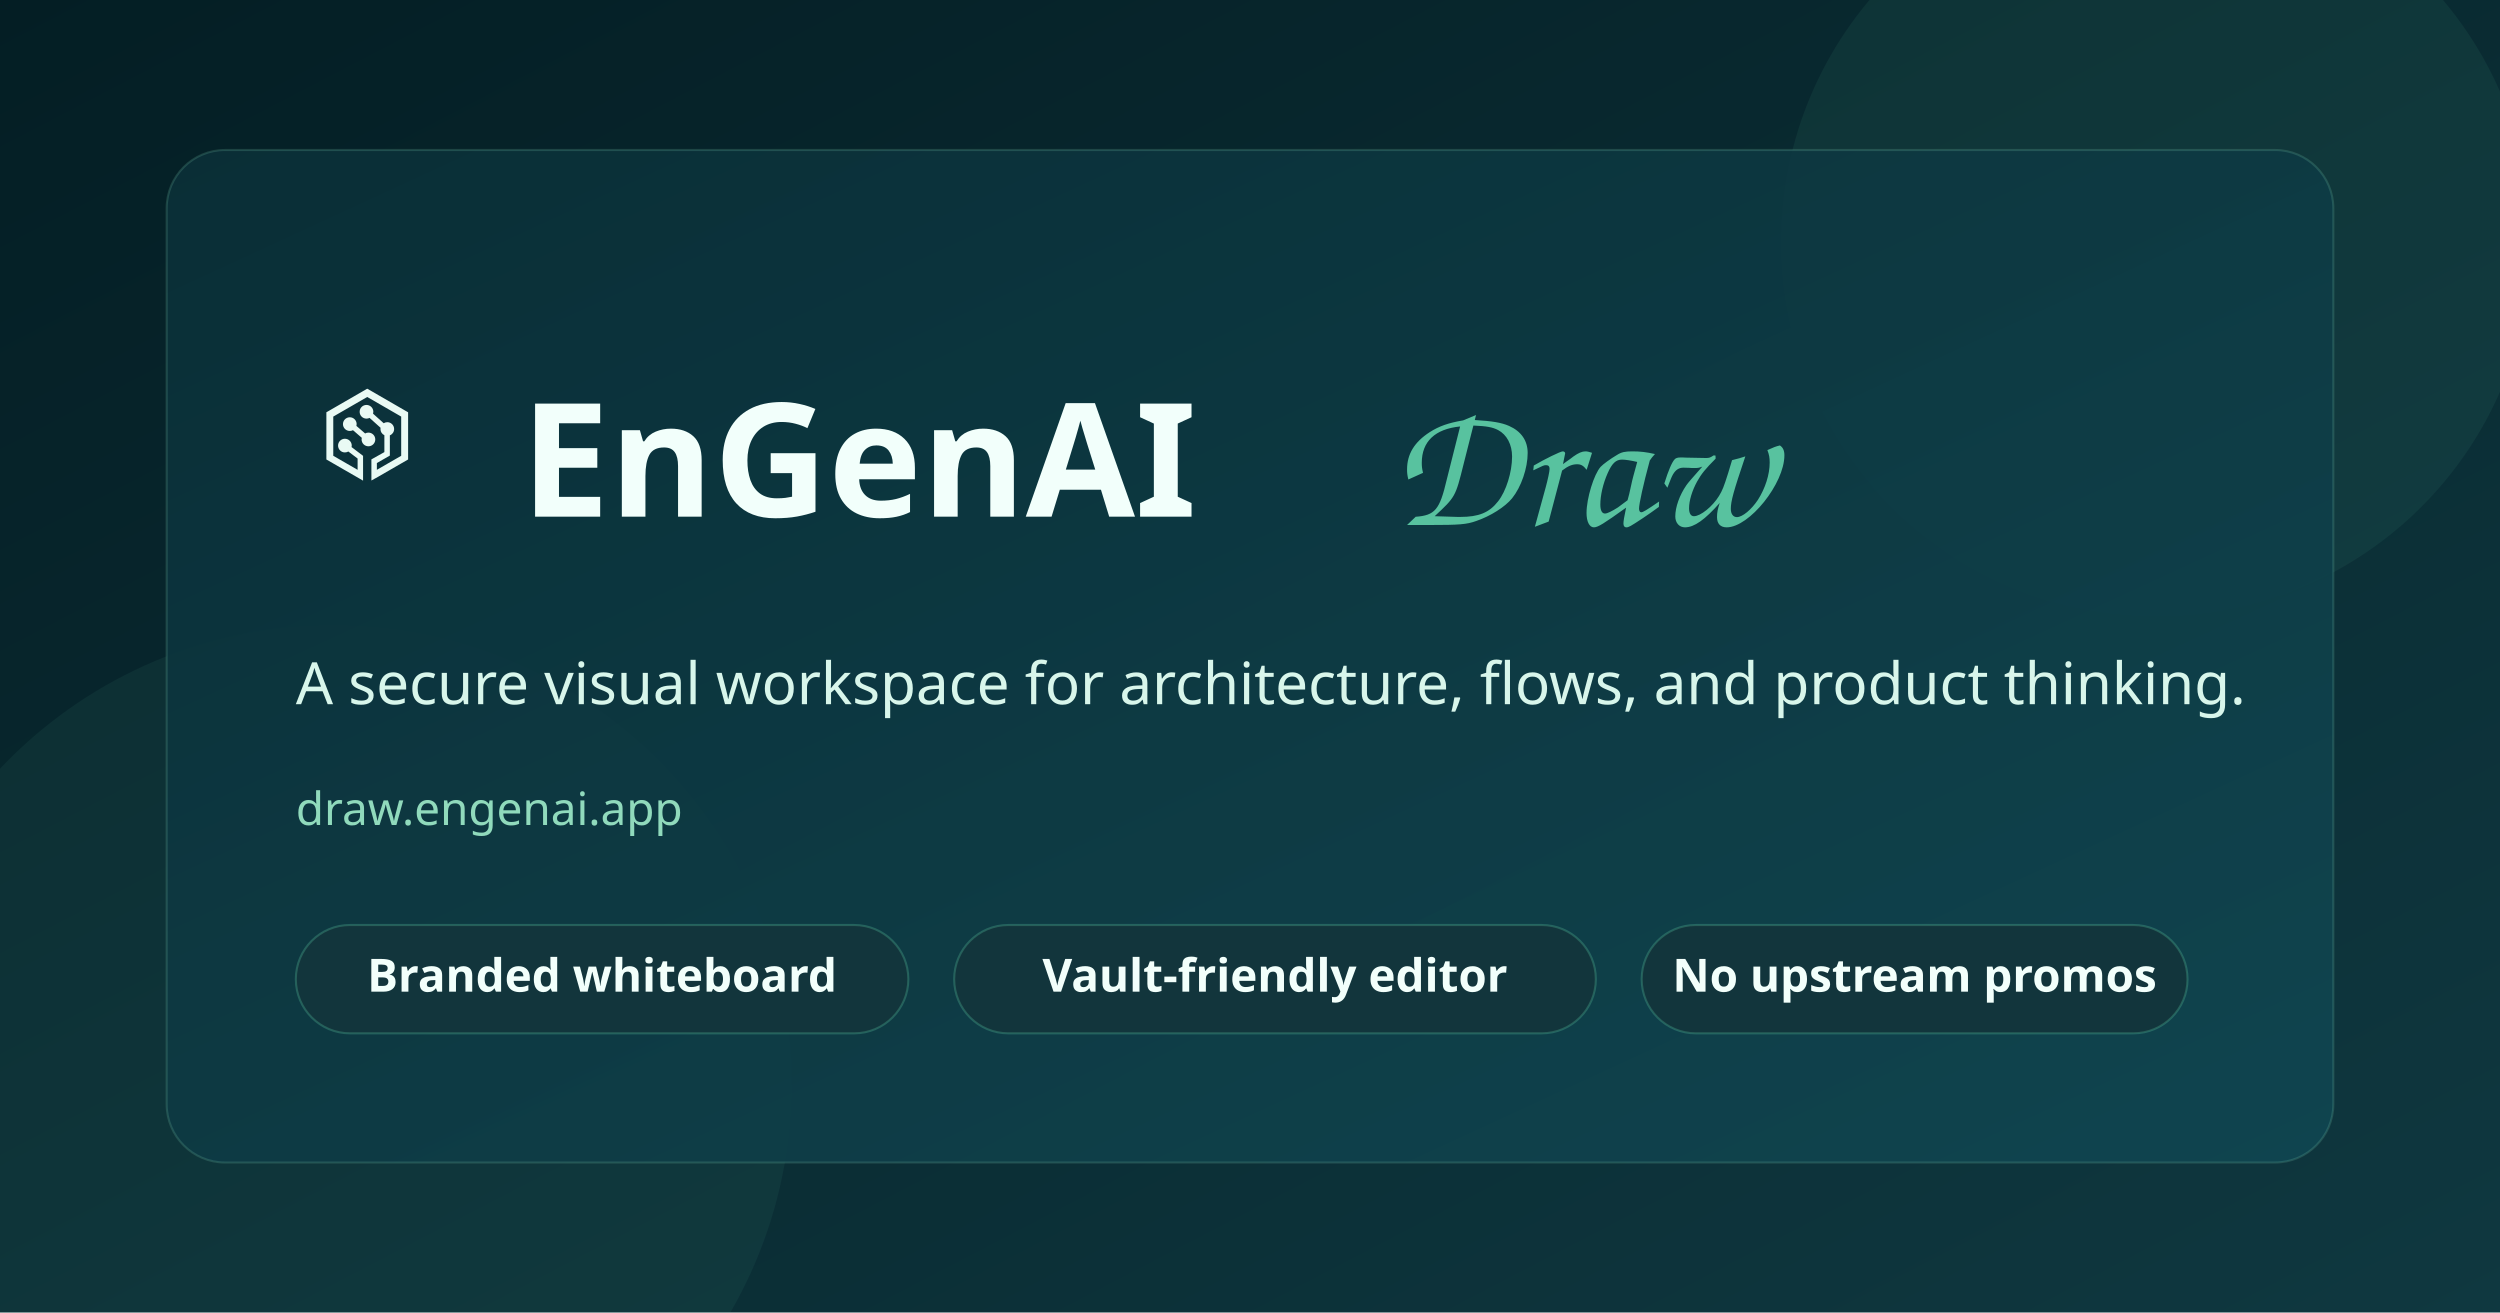
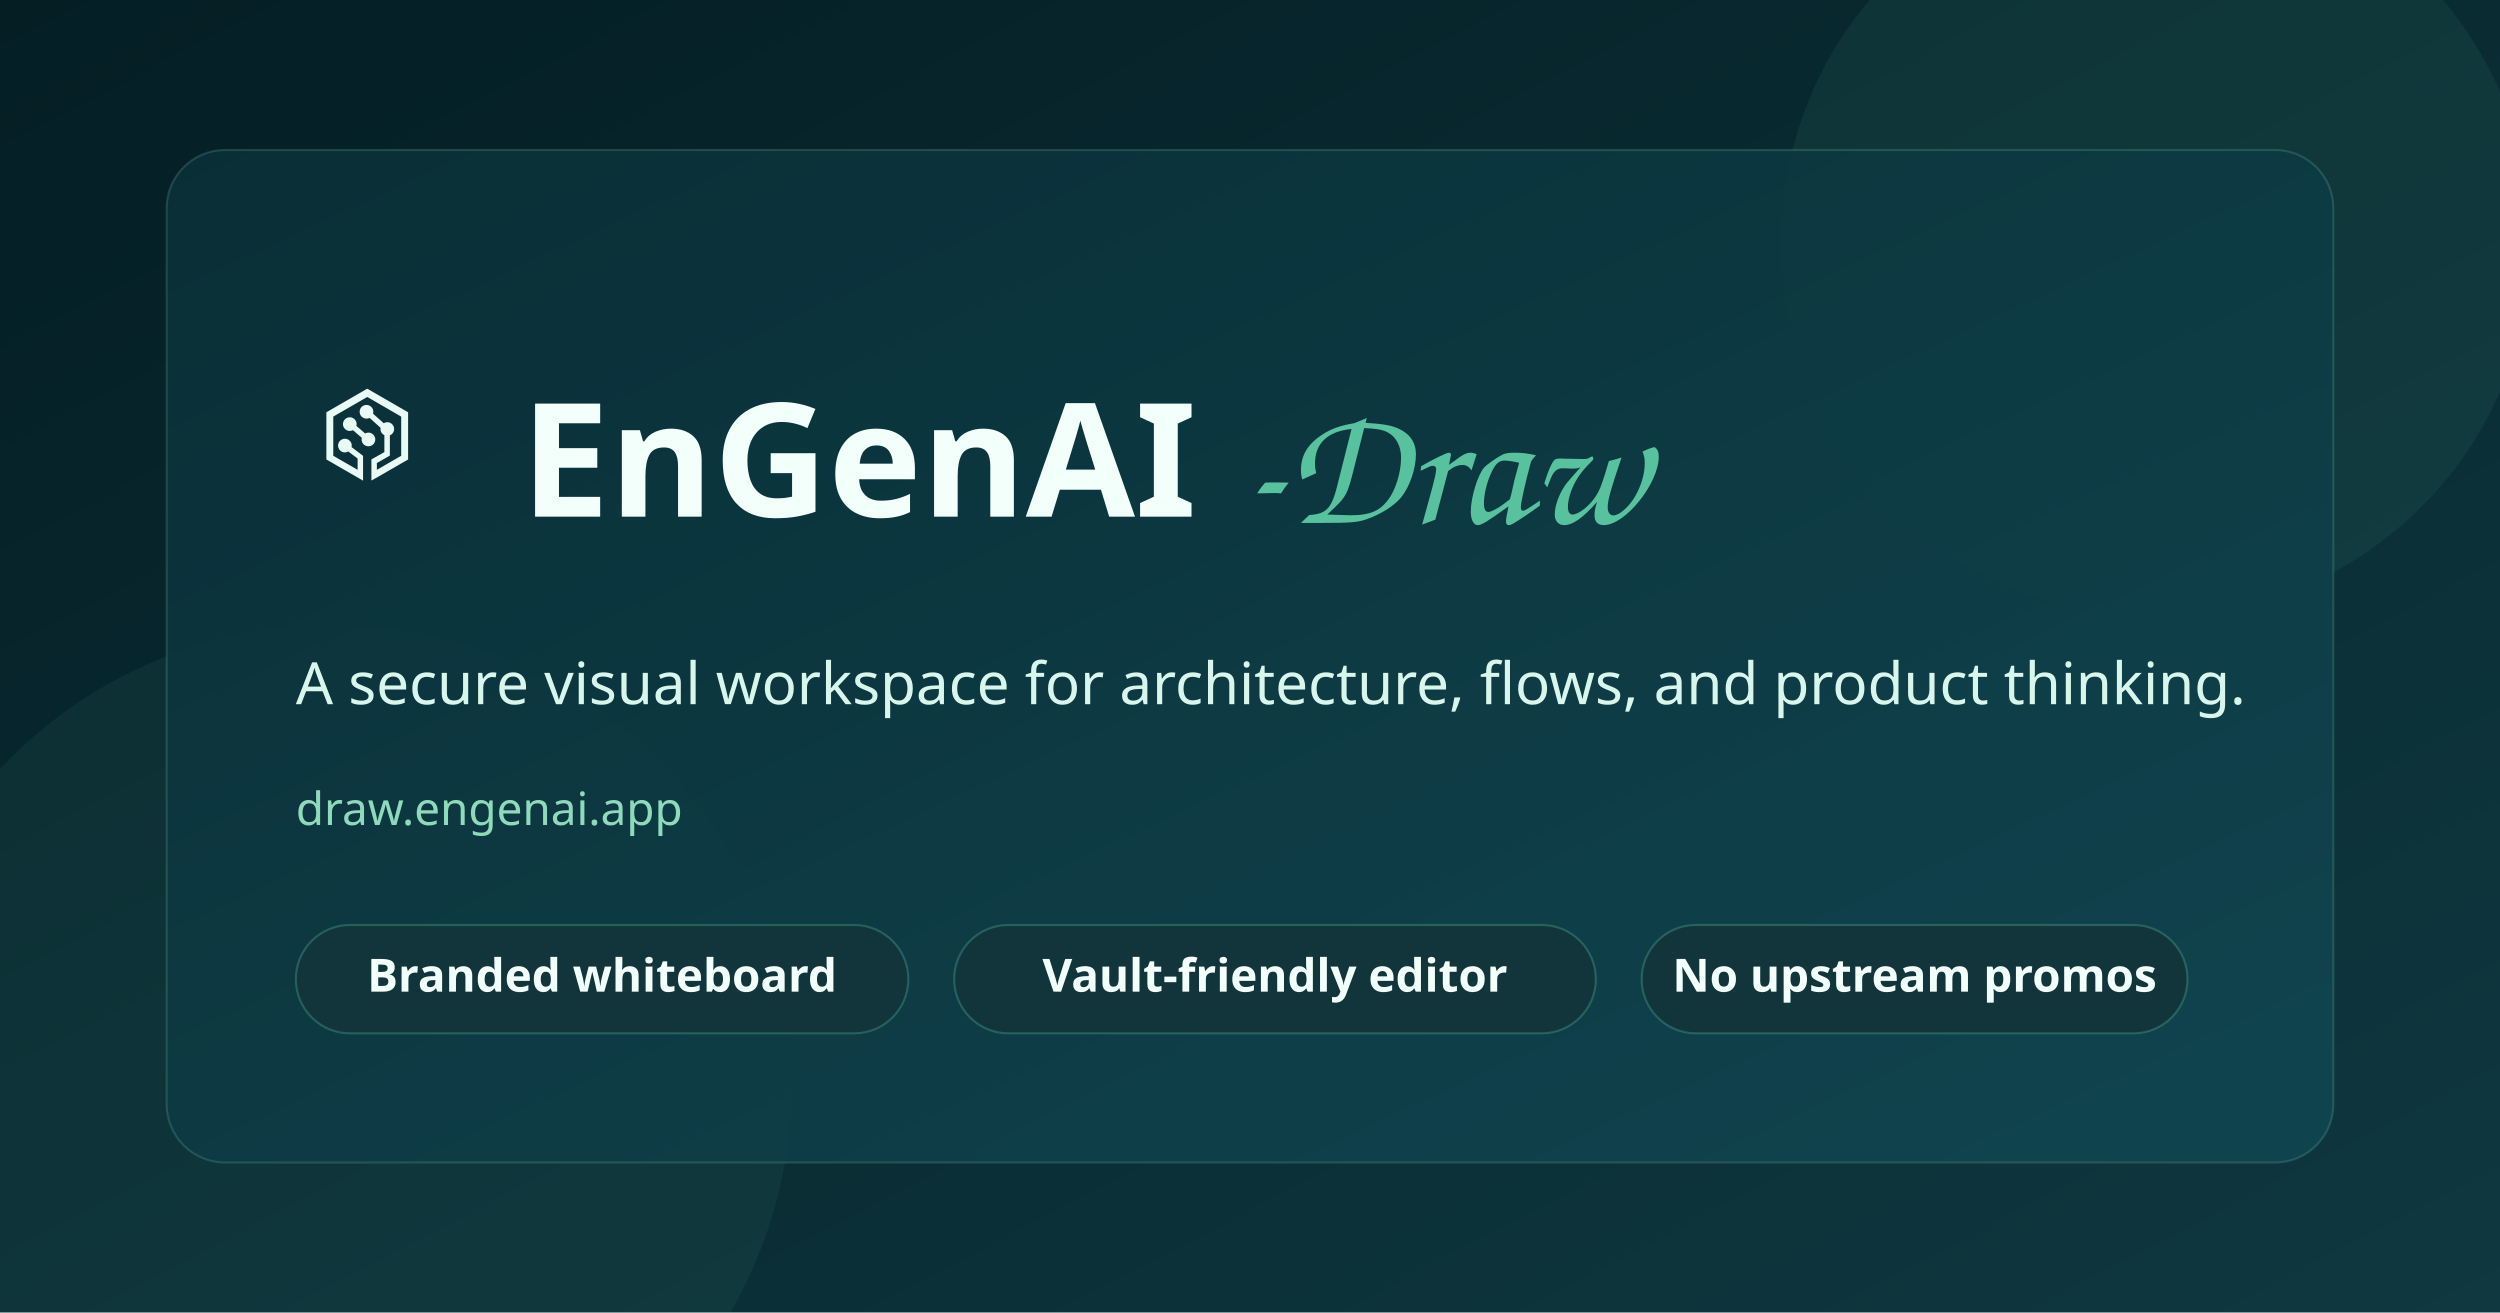
<svg xmlns="http://www.w3.org/2000/svg" viewBox="0 0 1200 630" role="img" aria-labelledby="title desc">
  <defs>
    <linearGradient id="bg" x1="0" y1="0" x2="1" y2="1">
      <stop offset="0%" stop-color="#041e24" />
      <stop offset="100%" stop-color="#0f3840" />
    </linearGradient>
    <linearGradient id="panel" x1="0" y1="0" x2="1" y2="1">
      <stop offset="0%" stop-color="#0a2e36" stop-opacity="0.98" />
      <stop offset="100%" stop-color="#104651" stop-opacity="0.9" />
    </linearGradient>
  </defs>
  <rect width="1200" height="630" fill="url(#bg)" />
  <circle cx="1035" cy="116" r="180" fill="#58c29f" fill-opacity="0.08" />
  <circle cx="160" cy="520" r="220" fill="#58c29f" fill-opacity="0.07" />
  <rect x="80" y="72" width="1040" height="486" rx="28" fill="url(#panel)" stroke="#8ae0bf" stroke-opacity="0.18" />
  <g transform="translate(142 176)" fill="#e9faf4">
    <path d="M34.27,10.57l-19.61,11.33v22.65l17.61,10.16v-11.91l-5.52-4.2c.06-.23.09-.47.09-.72,0-1.81-1.47-3.28-3.29-3.28s-3.28,1.47-3.28,3.28,1.47,3.29,3.28,3.29c.6,0,1.17-.16,1.65-.45l4.45,3.38v5.42l-11.68-6.74v-18.82l16.3-9.41,16.3,9.41v18.82l-11.67,6.73v-3.25l6.23-3.58v-9.71c1.2-.48,2.05-1.66,2.05-3.03,0-1.82-1.47-3.29-3.28-3.29-.63,0-1.23.18-1.73.5l-5.1-4.58c.08-.29.13-.59.13-.91,0-1.82-1.47-3.29-3.29-3.29s-3.28,1.47-3.28,3.29,1.47,3.28,3.28,3.28c.53,0,1.04-.13,1.48-.35l5.28,4.74c-.04.2-.06.4-.06.61,0,1.31.77,2.44,1.89,2.96v8.11l-6.23,3.5v10.14l3.04-1.69,14.58-8.41v-22.65l-19.62-11.33Z" />
    <path d="M34.84,31.65c-.57,0-1.11.15-1.58.41l-4.19-3.63c.08-.27.12-.56.12-.85,0-1.81-1.47-3.29-3.28-3.29s-3.29,1.48-3.29,3.29,1.47,3.28,3.29,3.28c.55,0,1.07-.13,1.52-.37l4.23,3.66c-.07.25-.1.51-.1.78,0,1.82,1.47,3.29,3.28,3.29s3.29-1.47,3.29-3.29-1.47-3.28-3.29-3.28Z" />
  </g>
  <text x="250" y="248" fill="#f2fffb" font-family="Assistant, 'Avenir Next', 'Segoe UI', sans-serif" font-size="76" font-weight="700">EnGenAI</text>
-   <text x="668" y="252" fill="#58c29f" font-family="Excalifont, Virgil, 'Chalkboard SE', 'Bradley Hand', 'Comic Sans MS', cursive" font-size="86" letter-spacing="0.8">Draw</text>
+   <text x="594" y="251" fill="#58c29f" font-family="Excalifont, Virgil, 'Chalkboard SE', 'Bradley Hand', 'Comic Sans MS', cursive" font-size="82" letter-spacing="0.45">-Draw</text>
  <text x="142" y="338" fill="#d8f6eb" font-family="Assistant, 'Avenir Next', 'Segoe UI', sans-serif" font-size="28" font-weight="500">A secure visual workspace for architecture, flows, and product thinking.</text>
  <text x="142" y="396" fill="#90dabc" font-family="Assistant, 'Avenir Next', 'Segoe UI', sans-serif" font-size="22">draw.engenai.app</text>
  <rect x="142" y="444" width="294" height="52" rx="26" fill="#12353c" stroke="#58c29f" stroke-opacity="0.3" />
  <text x="289" y="476" fill="#f2fffb" font-family="Assistant, 'Avenir Next', 'Segoe UI', sans-serif" font-size="22" font-weight="600" text-anchor="middle">Branded whiteboard</text>
  <rect x="458" y="444" width="308" height="52" rx="26" fill="#12353c" stroke="#58c29f" stroke-opacity="0.3" />
  <text x="612" y="476" fill="#f2fffb" font-family="Assistant, 'Avenir Next', 'Segoe UI', sans-serif" font-size="22" font-weight="600" text-anchor="middle">Vault-friendly editor</text>
  <rect x="788" y="444" width="262" height="52" rx="26" fill="#12353c" stroke="#58c29f" stroke-opacity="0.3" />
  <text x="919" y="476" fill="#f2fffb" font-family="Assistant, 'Avenir Next', 'Segoe UI', sans-serif" font-size="22" font-weight="600" text-anchor="middle">No upstream promos</text>
</svg>
